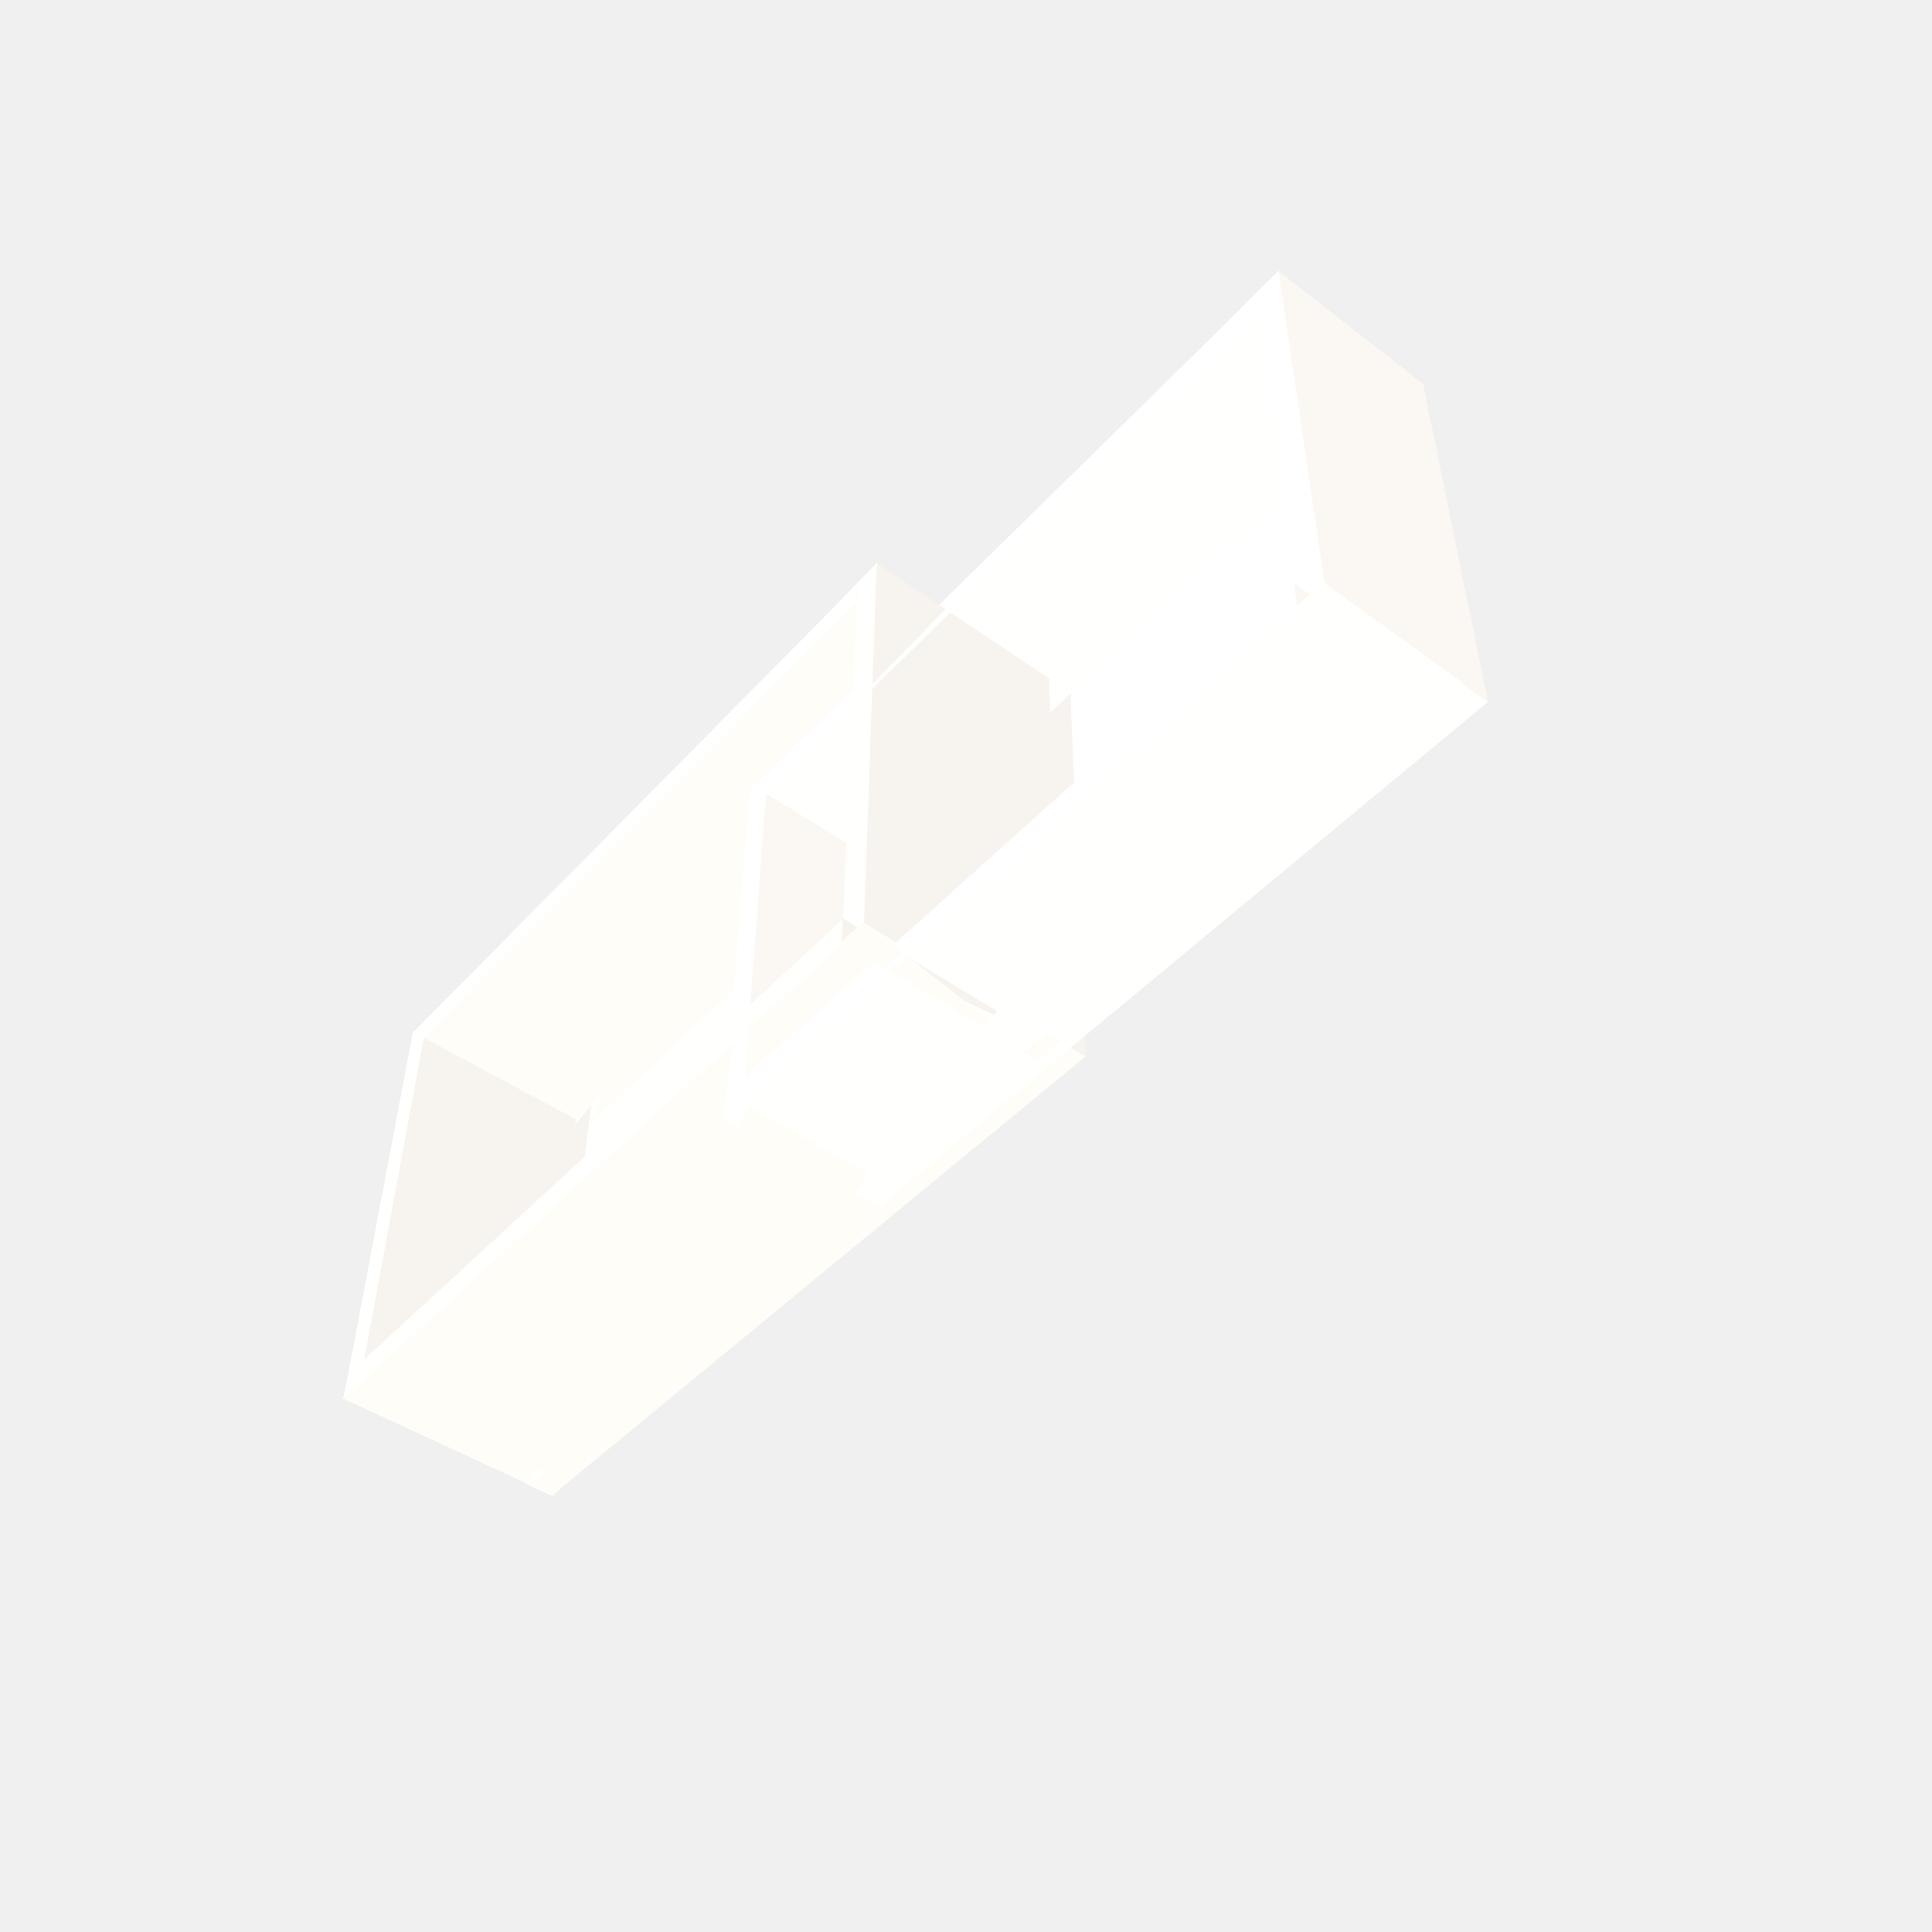
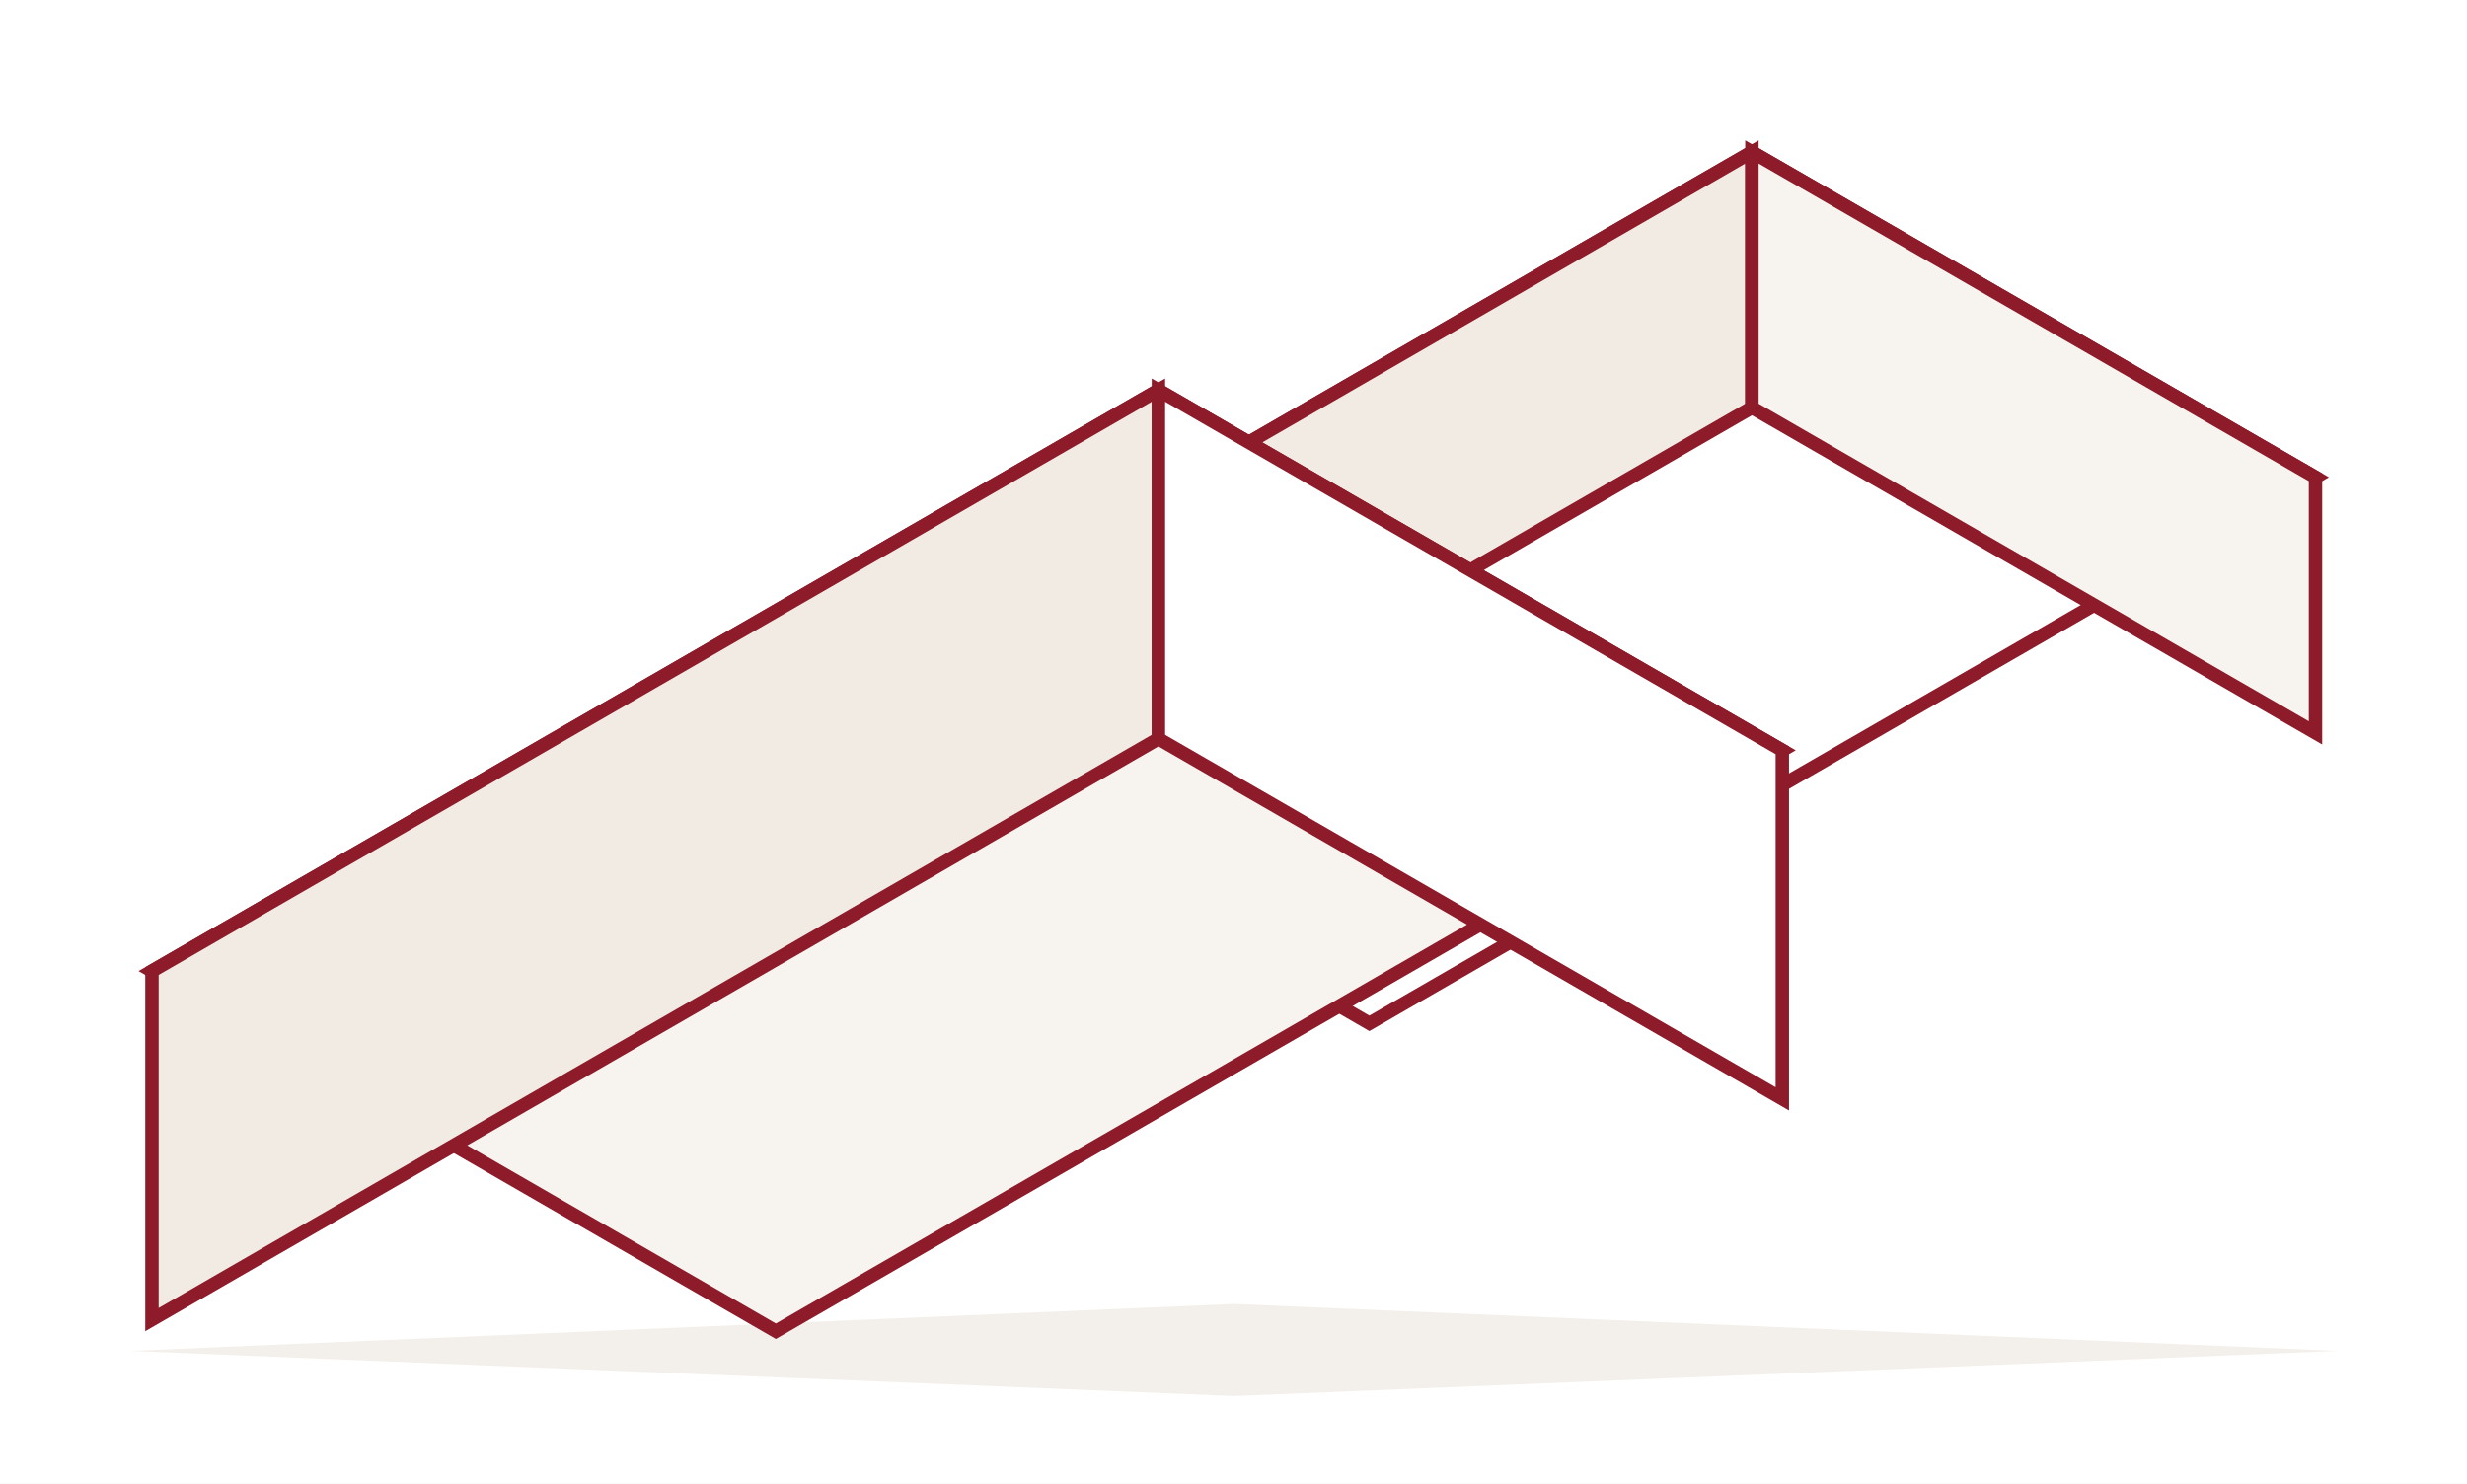
- <svg xmlns="http://www.w3.org/2000/svg" viewBox="-648 -648 1296 1296" width="1296" height="1296">
-   <path d="M-361.706,34.62L-407.426,281.087L-251.055,94.177z" style="fill:rgb(247,244,239);fill-opacity:1" />
-   <path d="M-371.117,44.827L-417.676,290.751L-360.898,34.505z" style="fill:rgb(255,255,254);fill-opacity:1" />
-   <path d="M-364.454,47.818L-253.161,107.372L-72.359,-245.876z" style="fill:rgb(255,253,248);fill-opacity:1" />
-   <path d="M-361.617,35.212L-364.097,48.552L-71.716,-257.752zM-261.839,103.252L-293.717,348.567L55.967,-193.356z" style="fill:rgb(255,255,254);fill-opacity:1" />
-   <path d="M-407.788,280.382L-282.238,339.392L-251.433,93.444z" style="fill:rgb(247,244,239);fill-opacity:1" />
-   <path d="M-253.969,107.476L43.773,-168.741L-73.13,-245.795z" style="fill:rgb(255,253,248);fill-opacity:1" />
-   <path d="M-417.952,290.597L-406.736,280.365L-361.158,34.369zM-364.358,48.415L-72.594,-244.931L-72.06,-257.897z" style="fill:rgb(255,255,254);fill-opacity:1" />
-   <path d="M-293.336,348.228L-281.791,338.574L-407.897,279.743zM-418.296,289.898L-292.498,348.117L-407.076,279.618z" style="fill:rgb(255,253,248);fill-opacity:1" />
-   <path d="M-73.794,-245.593L43.435,-167.9L43.097,-181.043z" style="fill:rgb(247,244,239);fill-opacity:1" />
-   <path d="M-133.686,-129.419L-150.118,92.403L-53.654,-80.144z" style="fill:rgb(251,248,244);fill-opacity:1" />
-   <path d="M-72.807,-257.812L-73.399,-244.819L43.542,-180.267z" style="fill:rgb(247,244,239);fill-opacity:1" />
-   <path d="M-145.099,-117.518L-162.75,103.91L-132.878,-129.504z" style="fill:rgb(255,255,255);fill-opacity:1" />
-   <path d="M-135.007,-116.246L-54.544,-66.905L196.629,-440.031z" style="fill:rgb(255,255,253);fill-opacity:1" />
-   <path d="M-133.617,-128.806L-134.611,-115.478L195.154,-451.507z" style="fill:rgb(255,255,255);fill-opacity:1" />
-   <path d="M-294.219,347.76L-277.491,355.57L63.944,49.606z" style="fill:rgb(255,253,248);fill-opacity:1" />
-   <path d="M-294.036,348.392L63.589,50.439L55.584,-193.515z" style="fill:rgb(255,255,254);fill-opacity:1" />
-   <path d="M-66.295,-69.32L-74.182,152.563L292.236,-402.384z" style="fill:rgb(255,255,255);fill-opacity:1" />
-   <path d="M54.898,-193.372L63.189,51.259L70.437,-183.01z" style="fill:rgb(247,244,239);fill-opacity:1" />
-   <path d="M-150.519,91.661L-60.477,141.485L-54.064,-80.906z" style="fill:rgb(251,248,244);fill-opacity:1" />
-   <path d="M-407.836,280.335L-282.421,339.331L-82.409,-16.686z" style="fill:rgb(255,253,248);fill-opacity:1" />
-   <path d="M-163.083,103.744L-149.501,91.633L-133.197,-129.652z" style="fill:rgb(255,255,255);fill-opacity:1" />
-   <path d="M-404.408,264.599L-407.466,281.049L-81.613,-32.076z" style="fill:rgb(255,255,254);fill-opacity:1" />
-   <path d="M-55.338,-66.827L279.264,-375.756L195.874,-439.985z" style="fill:rgb(255,255,253);fill-opacity:1" />
-   <path d="M-60.356,-270.414L-69.117,-28.017L56.047,-192.716z" style="fill:rgb(247,244,239);fill-opacity:1" />
-   <path d="M-72.743,-257.179L-83.09,-14.915L-59.562,-270.49z" style="fill:rgb(255,255,254);fill-opacity:1" />
-   <path d="M-134.931,-115.627L196.433,-439.123L194.714,-451.65z" style="fill:rgb(255,255,255);fill-opacity:1" />
-   <path d="M-278.33,355.677L80.722,60.214L63.125,49.679z" style="fill:rgb(255,253,248);fill-opacity:1" />
-   <path d="M-73.881,152.28L-60.079,140.661L-150.667,90.915z" style="fill:rgb(255,255,253);fill-opacity:1" />
-   <path d="M62.743,50.502L80.351,61.042L70.001,-183.787z" style="fill:rgb(247,244,239);fill-opacity:1" />
-   <path d="M-163.457,103.008L-73.058,152.197L-149.857,90.823z" style="fill:rgb(255,255,253);fill-opacity:1" />
-   <path d="M-283.257,339.439L49.53,62.264L-83.209,-16.603z" style="fill:rgb(255,253,248);fill-opacity:1" />
-   <path d="M-69.528,-28.774L63.633,51.016L55.615,-193.493z" style="fill:rgb(247,244,239);fill-opacity:1" />
-   <path d="M195.175,-439.841L278.999,-374.926L276.676,-387.679zM193.986,-451.602L195.637,-439.04L277.174,-386.883z" style="fill:rgb(251,248,244);fill-opacity:1" />
-   <path d="M-407.744,280.895L-82.664,-15.75L-81.971,-32.237z" style="fill:rgb(255,255,254);fill-opacity:1" />
-   <path d="M-74.71,151.727L-57.507,161.179L333.511,-190.393z" style="fill:rgb(255,255,253);fill-opacity:1" />
-   <path d="M-83.438,-15.078L-68.446,-28.753L-59.895,-270.635z" style="fill:rgb(255,255,254);fill-opacity:1" />
-   <path d="M-74.547,152.385L333.235,-189.569L291.773,-402.534z" style="fill:rgb(255,255,255);fill-opacity:1" />
-   <path d="M-83.905,-16.382L49.171,63.084L48.756,46.506z" style="fill:rgb(247,244,239);fill-opacity:1" />
-   <path d="M291.104,-402.424L332.916,-188.751L306.984,-390.048z" style="fill:rgb(251,248,244);fill-opacity:1" />
-   <path d="M48.725,62.958L64.001,50.195L-69.621,-29.479z" style="fill:rgb(255,253,248);fill-opacity:1" />
-   <path d="M-150.648,91.558L-60.76,141.387L223.176,-242.041z" style="fill:rgb(255,255,253);fill-opacity:1" />
-   <path d="M-82.748,-32.148L-83.497,-15.627L49.21,47.263z" style="fill:rgb(247,244,239);fill-opacity:1" />
-   <path d="M-149.019,75.957L-150.239,92.308L221.253,-256.832z" style="fill:rgb(255,255,255);fill-opacity:1" />
-   <path d="M-83.822,-15.831L49.54,62.892L-68.823,-29.559z" style="fill:rgb(255,253,248);fill-opacity:1" />
-   <path d="M209.129,-466.492L239.944,-256.011L292.155,-401.79z" style="fill:rgb(251,248,244);fill-opacity:1" />
-   <path d="M194.024,-450.945L222.6,-240.312L209.924,-466.539z" style="fill:rgb(255,255,255);fill-opacity:1" />
-   <path d="M-58.33,161.258L350.51,-177.475L332.717,-190.356z" style="fill:rgb(255,255,253);fill-opacity:1" />
-   <path d="M332.415,-189.536L350.219,-176.657L306.491,-390.845z" style="fill:rgb(251,248,244);fill-opacity:1" />
-   <path d="M-61.581,141.466L315.912,-174.965L222.395,-241.998z" style="fill:rgb(255,255,253);fill-opacity:1" />
-   <path d="M239.466,-256.8L333.257,-188.954L291.666,-402.587z" style="fill:rgb(251,248,244);fill-opacity:1" />
-   <path d="M-150.575,92.143L222.958,-241.146L220.8,-256.991zM222.16,-240.474L240.485,-256.815L209.495,-466.683z" style="fill:rgb(255,255,255);fill-opacity:1" />
-   <path d="M221.664,-241.844L315.629,-174.152L312.717,-190.191zM220.045,-256.944L222.136,-241.057L313.223,-189.408z" style="fill:rgb(251,248,244);fill-opacity:1" />
-   <path d="M315.075,-174.242L333.545,-189.768L239.297,-257.639zM221.726,-241.264L315.866,-174.274L240.074,-257.679z" style="fill:rgb(255,255,253);fill-opacity:1" />
+ <svg xmlns="http://www.w3.org/2000/svg" viewBox="0 0 552 332" width="552" height="332" role="img" aria-labelledby="ttl dsc">
+   <rect width="552" height="332" fill="#FFFFFF" />
+   <g transform="translate(173.6,375.9)">
+     <polygon points="-144.4,-73.6 102.5,-63.5 349.3,-73.6 102.5,-84.1" fill="#EAE3DA" stroke="none" opacity="0.55" />
+     <polygon points="132.8,-146.9 344.5,-269.1 218.4,-341.9 6.8,-219.7" fill="#FFFFFF" stroke="#8E1B2A" stroke-width="3.0" stroke-linejoin="miter" />
+     <polygon points="6.8,-162.5 218.4,-284.7 218.4,-341.9 6.8,-219.7" fill="#F1EBE3" stroke="#8E1B2A" stroke-width="3.0" stroke-linejoin="miter" />
+     <polygon points="344.5,-211.9 218.4,-284.7 218.4,-341.9 344.5,-269.1" fill="#F7F4EF" stroke="#8E1B2A" stroke-width="3.0" stroke-linejoin="miter" />
+     <polygon points="0.0,-78.0 225.2,-208.0 85.6,-288.6 -139.6,-158.6" fill="#F7F4EF" stroke="#8E1B2A" stroke-width="3.0" stroke-linejoin="miter" />
+     <polygon points="-139.6,-80.6 85.6,-210.6 85.6,-288.6 -139.6,-158.6" fill="#F1EBE3" stroke="#8E1B2A" stroke-width="3.0" stroke-linejoin="miter" />
+     <polygon points="225.2,-130.0 85.6,-210.6 85.6,-288.6 225.2,-208.0" fill="#FFFFFF" stroke="#8E1B2A" stroke-width="3.0" stroke-linejoin="miter" />
+   </g>
</svg>
